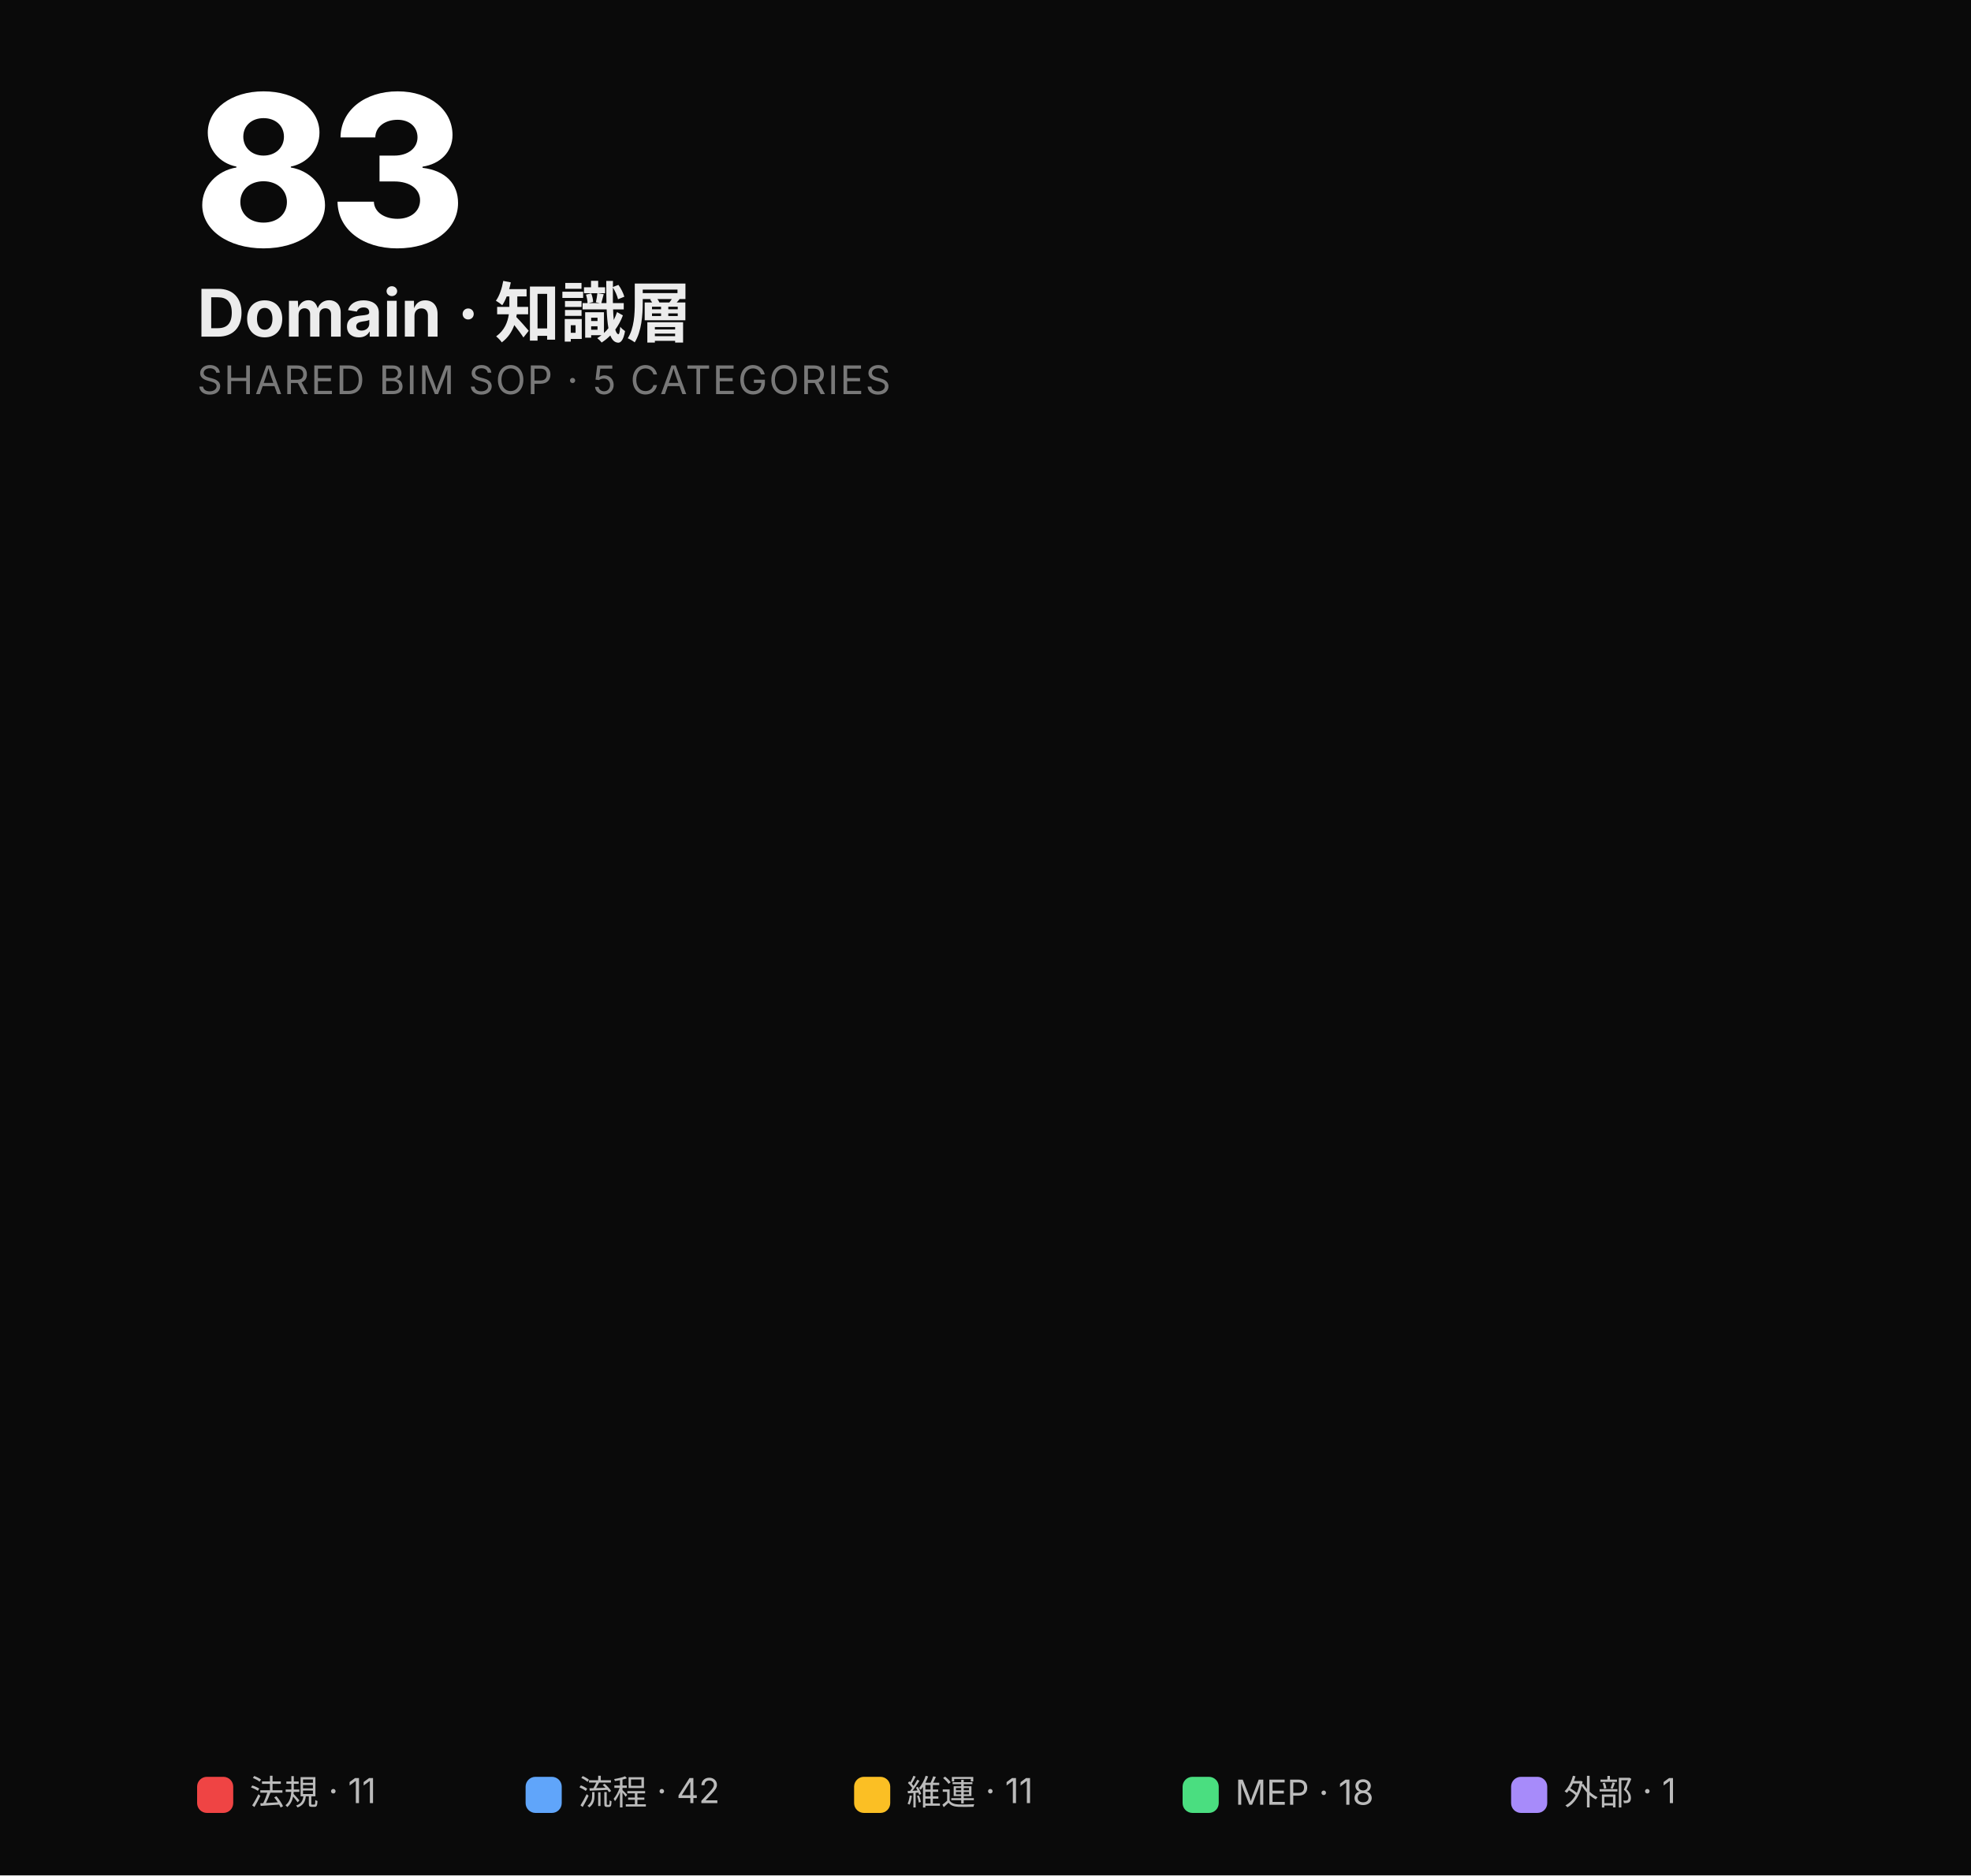
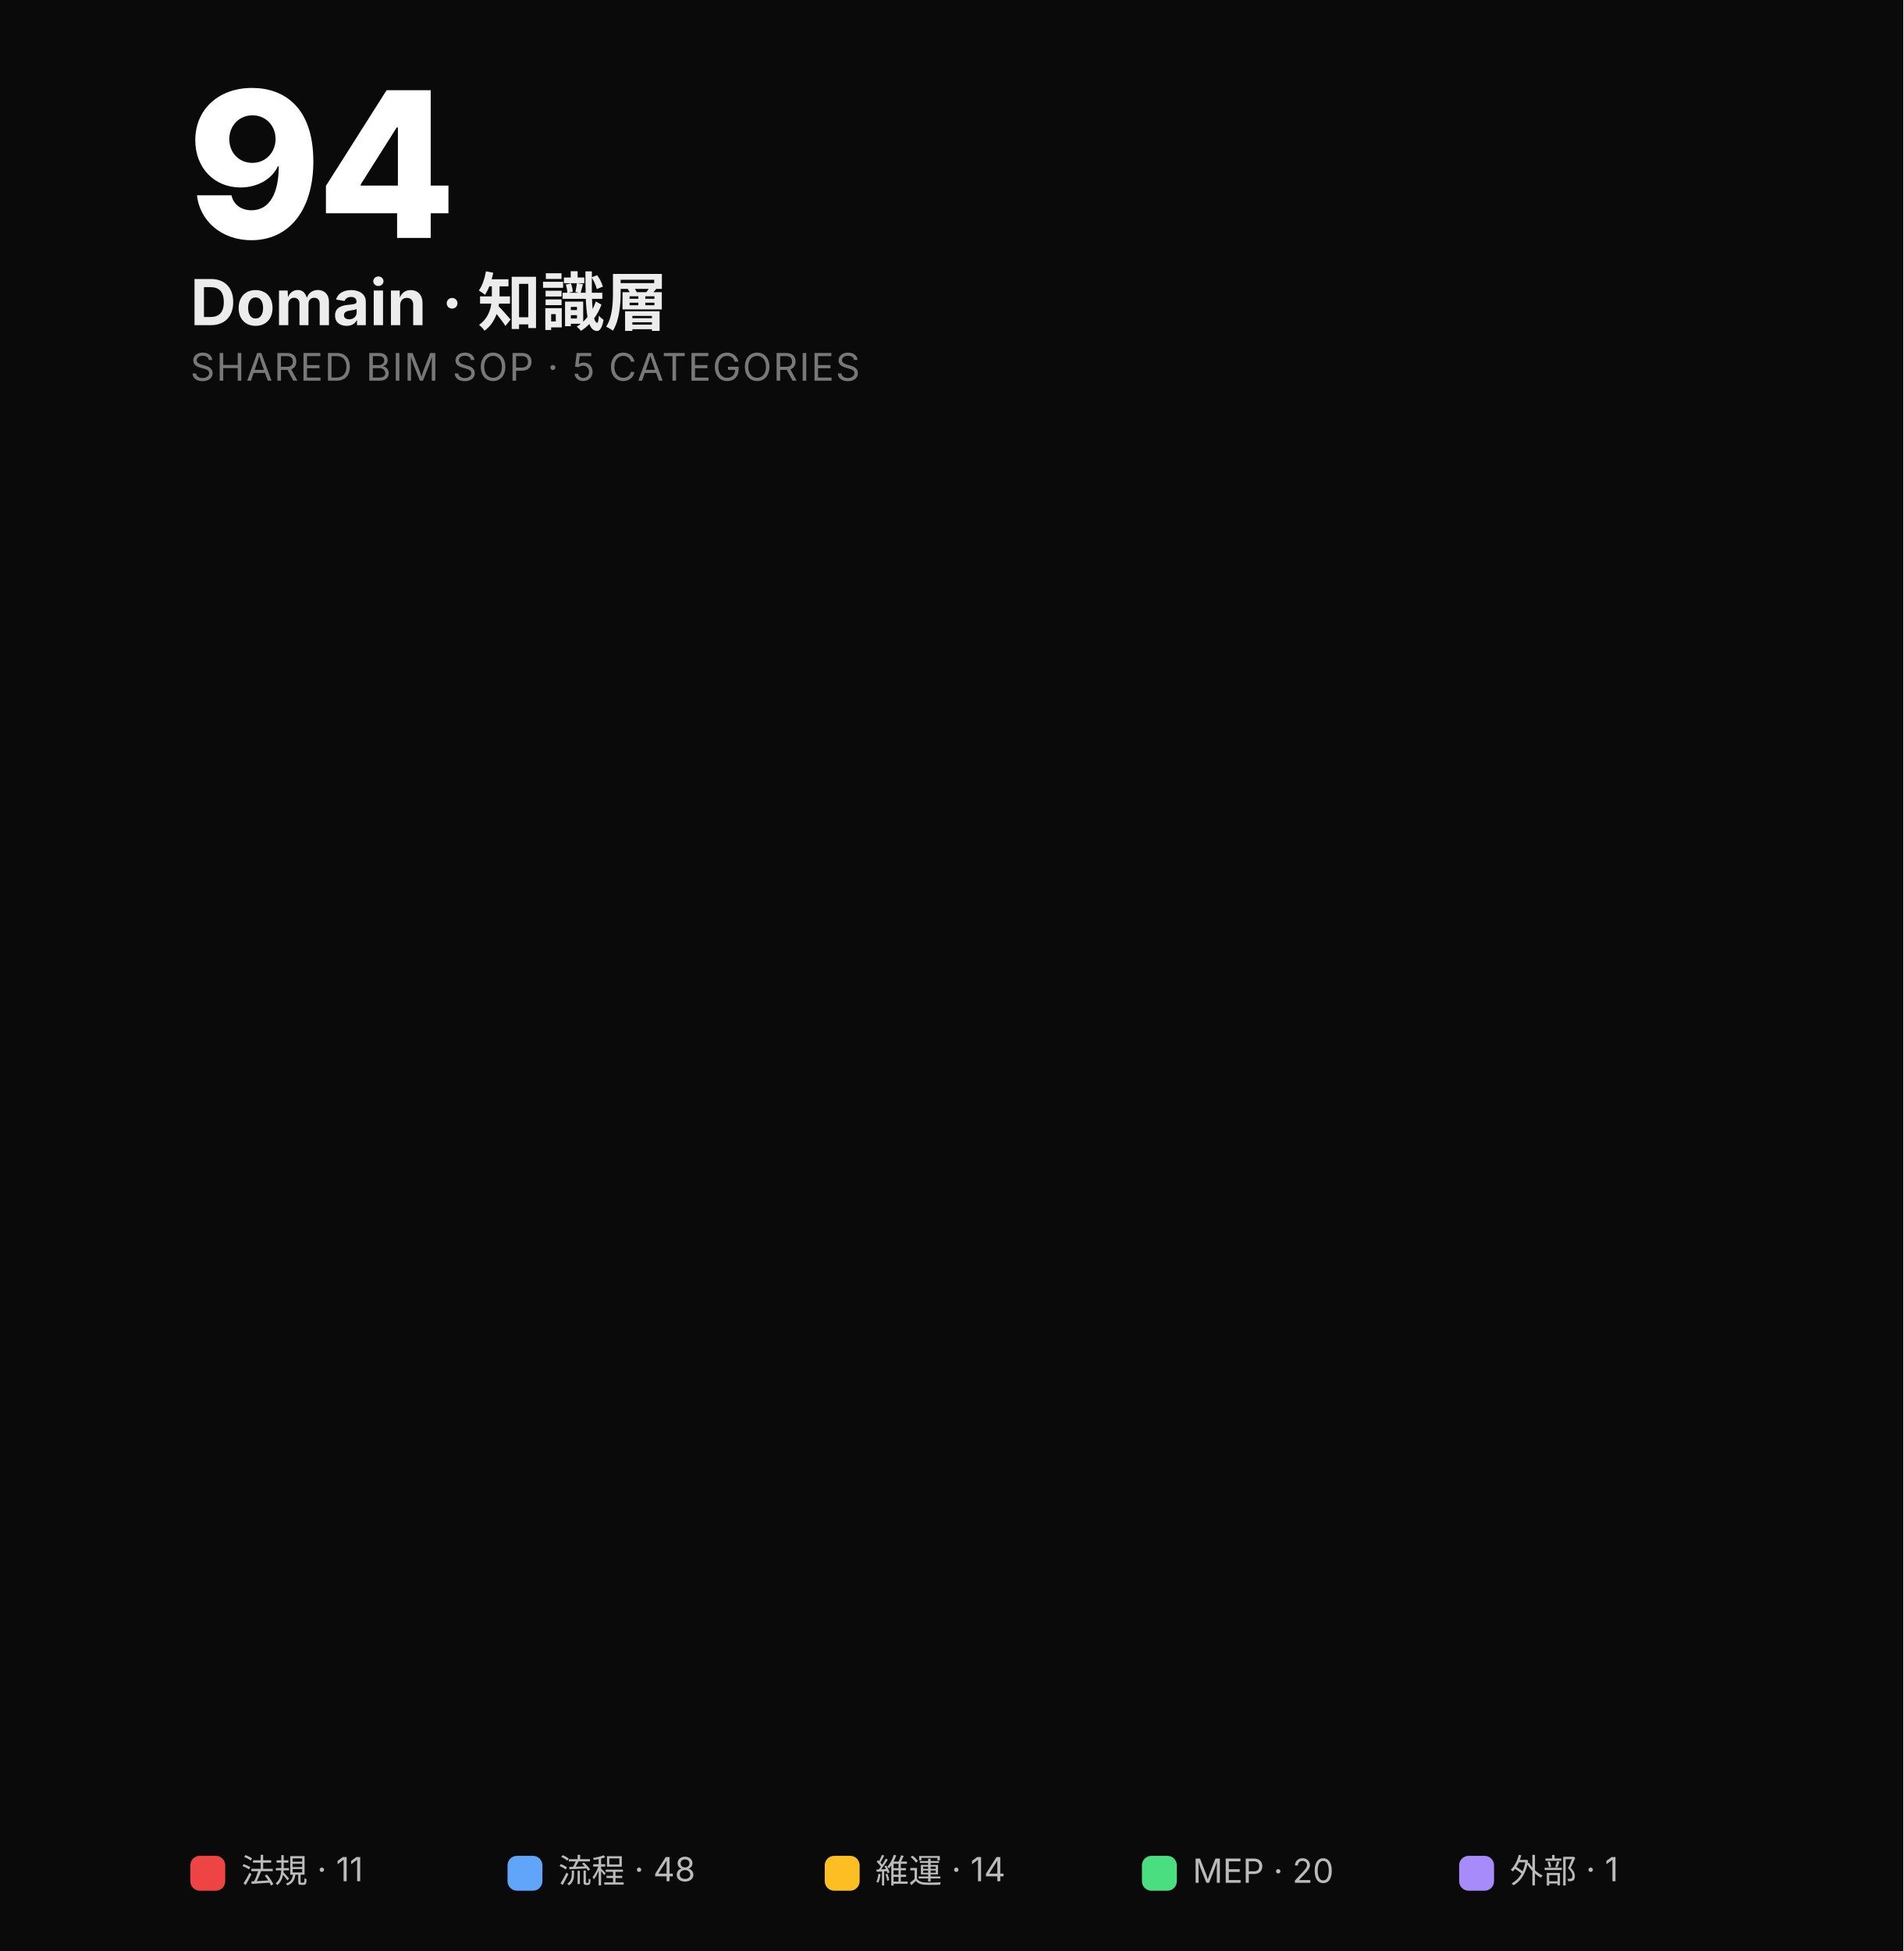
- <svg xmlns="http://www.w3.org/2000/svg" viewBox="0 0 1200 1142" width="1200" height="1142" font-family="'Noto Sans TC','Helvetica Neue',Inter,sans-serif">
+ <svg xmlns="http://www.w3.org/2000/svg" viewBox="0 0 1200 1230" width="1200" height="1230" font-family="'Noto Sans TC','Helvetica Neue',Inter,sans-serif">
  <style>
  .g{transform-box:fill-box;transform-origin:center;opacity:0;
     animation:pop .6s cubic-bezier(.16,1,.3,1) forwards, glow 4.5s ease-in-out infinite;}
  @keyframes pop{0%{opacity:0;transform:scale(.35) translateY(14px)}60%{opacity:1;transform:scale(1.12)}100%{opacity:1;transform:scale(1)}}
  @keyframes glow{0%,100%{filter:drop-shadow(0 0 0 rgba(0,0,0,0))}50%{filter:drop-shadow(0 0 7px rgba(255,255,255,.22))}}
  .num{fill:#fff;font-size:128px;font-weight:800;letter-spacing:-3px}
  .t{fill:rgba(255,255,255,.92);font-size:40px;font-weight:700}
  .s{fill:rgba(255,255,255,.45);font-size:24px;letter-spacing:1px}
  .lg{fill:rgba(255,255,255,.72);font-size:21px}
</style>
-   <rect width="1200" height="1142" rx="0" fill="#0a0a0a" />
-   <text x="118" y="150" class="num">83</text>
+   <rect width="1200" height="1230" rx="0" fill="#0a0a0a" />
+   <text x="118" y="150" class="num">94</text>
  <text x="120" y="205" class="t">Domain · 知識層</text>
  <text x="120" y="240" class="s">SHARED BIM SOP · 5 CATEGORIES</text>
  <rect class="g" x="120" y="250" width="70" height="70" rx="14" fill="#ef4444" style="animation-delay:0.150s" />
  <rect class="g" x="208" y="250" width="70" height="70" rx="14" fill="#ef4444" style="animation-delay:0.195s" />
  <rect class="g" x="296" y="250" width="70" height="70" rx="14" fill="#ef4444" style="animation-delay:0.240s" />
  <rect class="g" x="384" y="250" width="70" height="70" rx="14" fill="#ef4444" style="animation-delay:0.285s" />
  <rect class="g" x="472" y="250" width="70" height="70" rx="14" fill="#ef4444" style="animation-delay:0.330s" />
  <rect class="g" x="560" y="250" width="70" height="70" rx="14" fill="#ef4444" style="animation-delay:0.375s" />
  <rect class="g" x="648" y="250" width="70" height="70" rx="14" fill="#ef4444" style="animation-delay:0.420s" />
  <rect class="g" x="736" y="250" width="70" height="70" rx="14" fill="#ef4444" style="animation-delay:0.465s" />
  <rect class="g" x="824" y="250" width="70" height="70" rx="14" fill="#ef4444" style="animation-delay:0.510s" />
  <rect class="g" x="912" y="250" width="70" height="70" rx="14" fill="#ef4444" style="animation-delay:0.555s" />
  <rect class="g" x="120" y="338" width="70" height="70" rx="14" fill="#ef4444" style="animation-delay:0.600s" />
  <rect class="g" x="208" y="338" width="70" height="70" rx="14" fill="#60a5fa" style="animation-delay:0.645s" />
  <rect class="g" x="296" y="338" width="70" height="70" rx="14" fill="#60a5fa" style="animation-delay:0.690s" />
  <rect class="g" x="384" y="338" width="70" height="70" rx="14" fill="#60a5fa" style="animation-delay:0.735s" />
  <rect class="g" x="472" y="338" width="70" height="70" rx="14" fill="#60a5fa" style="animation-delay:0.780s" />
  <rect class="g" x="560" y="338" width="70" height="70" rx="14" fill="#60a5fa" style="animation-delay:0.825s" />
  <rect class="g" x="648" y="338" width="70" height="70" rx="14" fill="#60a5fa" style="animation-delay:0.870s" />
  <rect class="g" x="736" y="338" width="70" height="70" rx="14" fill="#60a5fa" style="animation-delay:0.915s" />
  <rect class="g" x="824" y="338" width="70" height="70" rx="14" fill="#60a5fa" style="animation-delay:0.960s" />
  <rect class="g" x="912" y="338" width="70" height="70" rx="14" fill="#60a5fa" style="animation-delay:1.005s" />
  <rect class="g" x="120" y="426" width="70" height="70" rx="14" fill="#60a5fa" style="animation-delay:1.050s" />
  <rect class="g" x="208" y="426" width="70" height="70" rx="14" fill="#60a5fa" style="animation-delay:1.095s" />
  <rect class="g" x="296" y="426" width="70" height="70" rx="14" fill="#60a5fa" style="animation-delay:1.140s" />
  <rect class="g" x="384" y="426" width="70" height="70" rx="14" fill="#60a5fa" style="animation-delay:1.185s" />
  <rect class="g" x="472" y="426" width="70" height="70" rx="14" fill="#60a5fa" style="animation-delay:1.230s" />
  <rect class="g" x="560" y="426" width="70" height="70" rx="14" fill="#60a5fa" style="animation-delay:1.275s" />
  <rect class="g" x="648" y="426" width="70" height="70" rx="14" fill="#60a5fa" style="animation-delay:1.320s" />
  <rect class="g" x="736" y="426" width="70" height="70" rx="14" fill="#60a5fa" style="animation-delay:1.365s" />
  <rect class="g" x="824" y="426" width="70" height="70" rx="14" fill="#60a5fa" style="animation-delay:1.410s" />
  <rect class="g" x="912" y="426" width="70" height="70" rx="14" fill="#60a5fa" style="animation-delay:1.455s" />
  <rect class="g" x="120" y="514" width="70" height="70" rx="14" fill="#60a5fa" style="animation-delay:1.500s" />
  <rect class="g" x="208" y="514" width="70" height="70" rx="14" fill="#60a5fa" style="animation-delay:1.545s" />
  <rect class="g" x="296" y="514" width="70" height="70" rx="14" fill="#60a5fa" style="animation-delay:1.590s" />
  <rect class="g" x="384" y="514" width="70" height="70" rx="14" fill="#60a5fa" style="animation-delay:1.635s" />
  <rect class="g" x="472" y="514" width="70" height="70" rx="14" fill="#60a5fa" style="animation-delay:1.680s" />
  <rect class="g" x="560" y="514" width="70" height="70" rx="14" fill="#60a5fa" style="animation-delay:1.725s" />
  <rect class="g" x="648" y="514" width="70" height="70" rx="14" fill="#60a5fa" style="animation-delay:1.770s" />
  <rect class="g" x="736" y="514" width="70" height="70" rx="14" fill="#60a5fa" style="animation-delay:1.815s" />
  <rect class="g" x="824" y="514" width="70" height="70" rx="14" fill="#60a5fa" style="animation-delay:1.860s" />
  <rect class="g" x="912" y="514" width="70" height="70" rx="14" fill="#60a5fa" style="animation-delay:1.905s" />
  <rect class="g" x="120" y="602" width="70" height="70" rx="14" fill="#60a5fa" style="animation-delay:1.950s" />
  <rect class="g" x="208" y="602" width="70" height="70" rx="14" fill="#60a5fa" style="animation-delay:1.995s" />
  <rect class="g" x="296" y="602" width="70" height="70" rx="14" fill="#60a5fa" style="animation-delay:2.040s" />
  <rect class="g" x="384" y="602" width="70" height="70" rx="14" fill="#60a5fa" style="animation-delay:2.085s" />
  <rect class="g" x="472" y="602" width="70" height="70" rx="14" fill="#60a5fa" style="animation-delay:2.130s" />
  <rect class="g" x="560" y="602" width="70" height="70" rx="14" fill="#60a5fa" style="animation-delay:2.175s" />
  <rect class="g" x="648" y="602" width="70" height="70" rx="14" fill="#60a5fa" style="animation-delay:2.220s" />
  <rect class="g" x="736" y="602" width="70" height="70" rx="14" fill="#60a5fa" style="animation-delay:2.265s" />
  <rect class="g" x="824" y="602" width="70" height="70" rx="14" fill="#60a5fa" style="animation-delay:2.310s" />
  <rect class="g" x="912" y="602" width="70" height="70" rx="14" fill="#60a5fa" style="animation-delay:2.355s" />
  <rect class="g" x="120" y="690" width="70" height="70" rx="14" fill="#60a5fa" style="animation-delay:2.400s" />
  <rect class="g" x="208" y="690" width="70" height="70" rx="14" fill="#60a5fa" style="animation-delay:2.445s" />
  <rect class="g" x="296" y="690" width="70" height="70" rx="14" fill="#60a5fa" style="animation-delay:2.490s" />
-   <rect class="g" x="384" y="690" width="70" height="70" rx="14" fill="#fbbf24" style="animation-delay:2.535s" />
-   <rect class="g" x="472" y="690" width="70" height="70" rx="14" fill="#fbbf24" style="animation-delay:2.580s" />
-   <rect class="g" x="560" y="690" width="70" height="70" rx="14" fill="#fbbf24" style="animation-delay:2.625s" />
-   <rect class="g" x="648" y="690" width="70" height="70" rx="14" fill="#fbbf24" style="animation-delay:2.670s" />
-   <rect class="g" x="736" y="690" width="70" height="70" rx="14" fill="#fbbf24" style="animation-delay:2.715s" />
-   <rect class="g" x="824" y="690" width="70" height="70" rx="14" fill="#fbbf24" style="animation-delay:2.760s" />
+   <rect class="g" x="384" y="690" width="70" height="70" rx="14" fill="#60a5fa" style="animation-delay:2.535s" />
+   <rect class="g" x="472" y="690" width="70" height="70" rx="14" fill="#60a5fa" style="animation-delay:2.580s" />
+   <rect class="g" x="560" y="690" width="70" height="70" rx="14" fill="#60a5fa" style="animation-delay:2.625s" />
+   <rect class="g" x="648" y="690" width="70" height="70" rx="14" fill="#60a5fa" style="animation-delay:2.670s" />
+   <rect class="g" x="736" y="690" width="70" height="70" rx="14" fill="#60a5fa" style="animation-delay:2.715s" />
+   <rect class="g" x="824" y="690" width="70" height="70" rx="14" fill="#60a5fa" style="animation-delay:2.760s" />
  <rect class="g" x="912" y="690" width="70" height="70" rx="14" fill="#fbbf24" style="animation-delay:2.805s" />
  <rect class="g" x="120" y="778" width="70" height="70" rx="14" fill="#fbbf24" style="animation-delay:2.850s" />
  <rect class="g" x="208" y="778" width="70" height="70" rx="14" fill="#fbbf24" style="animation-delay:2.895s" />
  <rect class="g" x="296" y="778" width="70" height="70" rx="14" fill="#fbbf24" style="animation-delay:2.940s" />
  <rect class="g" x="384" y="778" width="70" height="70" rx="14" fill="#fbbf24" style="animation-delay:2.985s" />
-   <rect class="g" x="472" y="778" width="70" height="70" rx="14" fill="#4ade80" style="animation-delay:3.030s" />
-   <rect class="g" x="560" y="778" width="70" height="70" rx="14" fill="#4ade80" style="animation-delay:3.075s" />
-   <rect class="g" x="648" y="778" width="70" height="70" rx="14" fill="#4ade80" style="animation-delay:3.120s" />
-   <rect class="g" x="736" y="778" width="70" height="70" rx="14" fill="#4ade80" style="animation-delay:3.165s" />
-   <rect class="g" x="824" y="778" width="70" height="70" rx="14" fill="#4ade80" style="animation-delay:3.210s" />
-   <rect class="g" x="912" y="778" width="70" height="70" rx="14" fill="#4ade80" style="animation-delay:3.255s" />
-   <rect class="g" x="120" y="866" width="70" height="70" rx="14" fill="#4ade80" style="animation-delay:3.300s" />
-   <rect class="g" x="208" y="866" width="70" height="70" rx="14" fill="#4ade80" style="animation-delay:3.345s" />
-   <rect class="g" x="296" y="866" width="70" height="70" rx="14" fill="#4ade80" style="animation-delay:3.390s" />
+   <rect class="g" x="472" y="778" width="70" height="70" rx="14" fill="#fbbf24" style="animation-delay:3.030s" />
+   <rect class="g" x="560" y="778" width="70" height="70" rx="14" fill="#fbbf24" style="animation-delay:3.075s" />
+   <rect class="g" x="648" y="778" width="70" height="70" rx="14" fill="#fbbf24" style="animation-delay:3.120s" />
+   <rect class="g" x="736" y="778" width="70" height="70" rx="14" fill="#fbbf24" style="animation-delay:3.165s" />
+   <rect class="g" x="824" y="778" width="70" height="70" rx="14" fill="#fbbf24" style="animation-delay:3.210s" />
+   <rect class="g" x="912" y="778" width="70" height="70" rx="14" fill="#fbbf24" style="animation-delay:3.255s" />
+   <rect class="g" x="120" y="866" width="70" height="70" rx="14" fill="#fbbf24" style="animation-delay:3.300s" />
+   <rect class="g" x="208" y="866" width="70" height="70" rx="14" fill="#fbbf24" style="animation-delay:3.345s" />
+   <rect class="g" x="296" y="866" width="70" height="70" rx="14" fill="#fbbf24" style="animation-delay:3.390s" />
  <rect class="g" x="384" y="866" width="70" height="70" rx="14" fill="#4ade80" style="animation-delay:3.435s" />
  <rect class="g" x="472" y="866" width="70" height="70" rx="14" fill="#4ade80" style="animation-delay:3.480s" />
  <rect class="g" x="560" y="866" width="70" height="70" rx="14" fill="#4ade80" style="animation-delay:3.525s" />
  <rect class="g" x="648" y="866" width="70" height="70" rx="14" fill="#4ade80" style="animation-delay:3.570s" />
  <rect class="g" x="736" y="866" width="70" height="70" rx="14" fill="#4ade80" style="animation-delay:3.615s" />
  <rect class="g" x="824" y="866" width="70" height="70" rx="14" fill="#4ade80" style="animation-delay:3.660s" />
  <rect class="g" x="912" y="866" width="70" height="70" rx="14" fill="#4ade80" style="animation-delay:3.705s" />
  <rect class="g" x="120" y="954" width="70" height="70" rx="14" fill="#4ade80" style="animation-delay:3.750s" />
  <rect class="g" x="208" y="954" width="70" height="70" rx="14" fill="#4ade80" style="animation-delay:3.795s" />
-   <rect class="g" x="296" y="954" width="70" height="70" rx="14" fill="#a78bfa" style="animation-delay:3.840s" />
-   <g transform="translate(120,1082)">
+   <rect class="g" x="296" y="954" width="70" height="70" rx="14" fill="#4ade80" style="animation-delay:3.840s" />
+   <rect class="g" x="384" y="954" width="70" height="70" rx="14" fill="#4ade80" style="animation-delay:3.885s" />
+   <rect class="g" x="472" y="954" width="70" height="70" rx="14" fill="#4ade80" style="animation-delay:3.930s" />
+   <rect class="g" x="560" y="954" width="70" height="70" rx="14" fill="#4ade80" style="animation-delay:3.975s" />
+   <rect class="g" x="648" y="954" width="70" height="70" rx="14" fill="#4ade80" style="animation-delay:4.020s" />
+   <rect class="g" x="736" y="954" width="70" height="70" rx="14" fill="#4ade80" style="animation-delay:4.065s" />
+   <rect class="g" x="824" y="954" width="70" height="70" rx="14" fill="#4ade80" style="animation-delay:4.110s" />
+   <rect class="g" x="912" y="954" width="70" height="70" rx="14" fill="#4ade80" style="animation-delay:4.155s" />
+   <rect class="g" x="120" y="1042" width="70" height="70" rx="14" fill="#4ade80" style="animation-delay:4.200s" />
+   <rect class="g" x="208" y="1042" width="70" height="70" rx="14" fill="#4ade80" style="animation-delay:4.245s" />
+   <rect class="g" x="296" y="1042" width="70" height="70" rx="14" fill="#4ade80" style="animation-delay:4.290s" />
+   <rect class="g" x="384" y="1042" width="70" height="70" rx="14" fill="#a78bfa" style="animation-delay:4.335s" />
+   <g transform="translate(120,1170)">
    <rect width="22" height="22" rx="6" fill="#ef4444" />
    <text x="32" y="17" class="lg">法規 · 11</text>
  </g>
-   <g transform="translate(320,1082)">
+   <g transform="translate(320,1170)">
    <rect width="22" height="22" rx="6" fill="#60a5fa" />
-     <text x="32" y="17" class="lg">流程 · 42</text>
+     <text x="32" y="17" class="lg">流程 · 48</text>
  </g>
-   <g transform="translate(520,1082)">
+   <g transform="translate(520,1170)">
    <rect width="22" height="22" rx="6" fill="#fbbf24" />
-     <text x="32" y="17" class="lg">維運 · 11</text>
+     <text x="32" y="17" class="lg">維運 · 14</text>
  </g>
-   <g transform="translate(720,1082)">
+   <g transform="translate(720,1170)">
    <rect width="22" height="22" rx="6" fill="#4ade80" />
-     <text x="32" y="17" class="lg">MEP · 18</text>
+     <text x="32" y="17" class="lg">MEP · 20</text>
  </g>
-   <g transform="translate(920,1082)">
+   <g transform="translate(920,1170)">
    <rect width="22" height="22" rx="6" fill="#a78bfa" />
    <text x="32" y="17" class="lg">外部 · 1</text>
  </g>
</svg>
